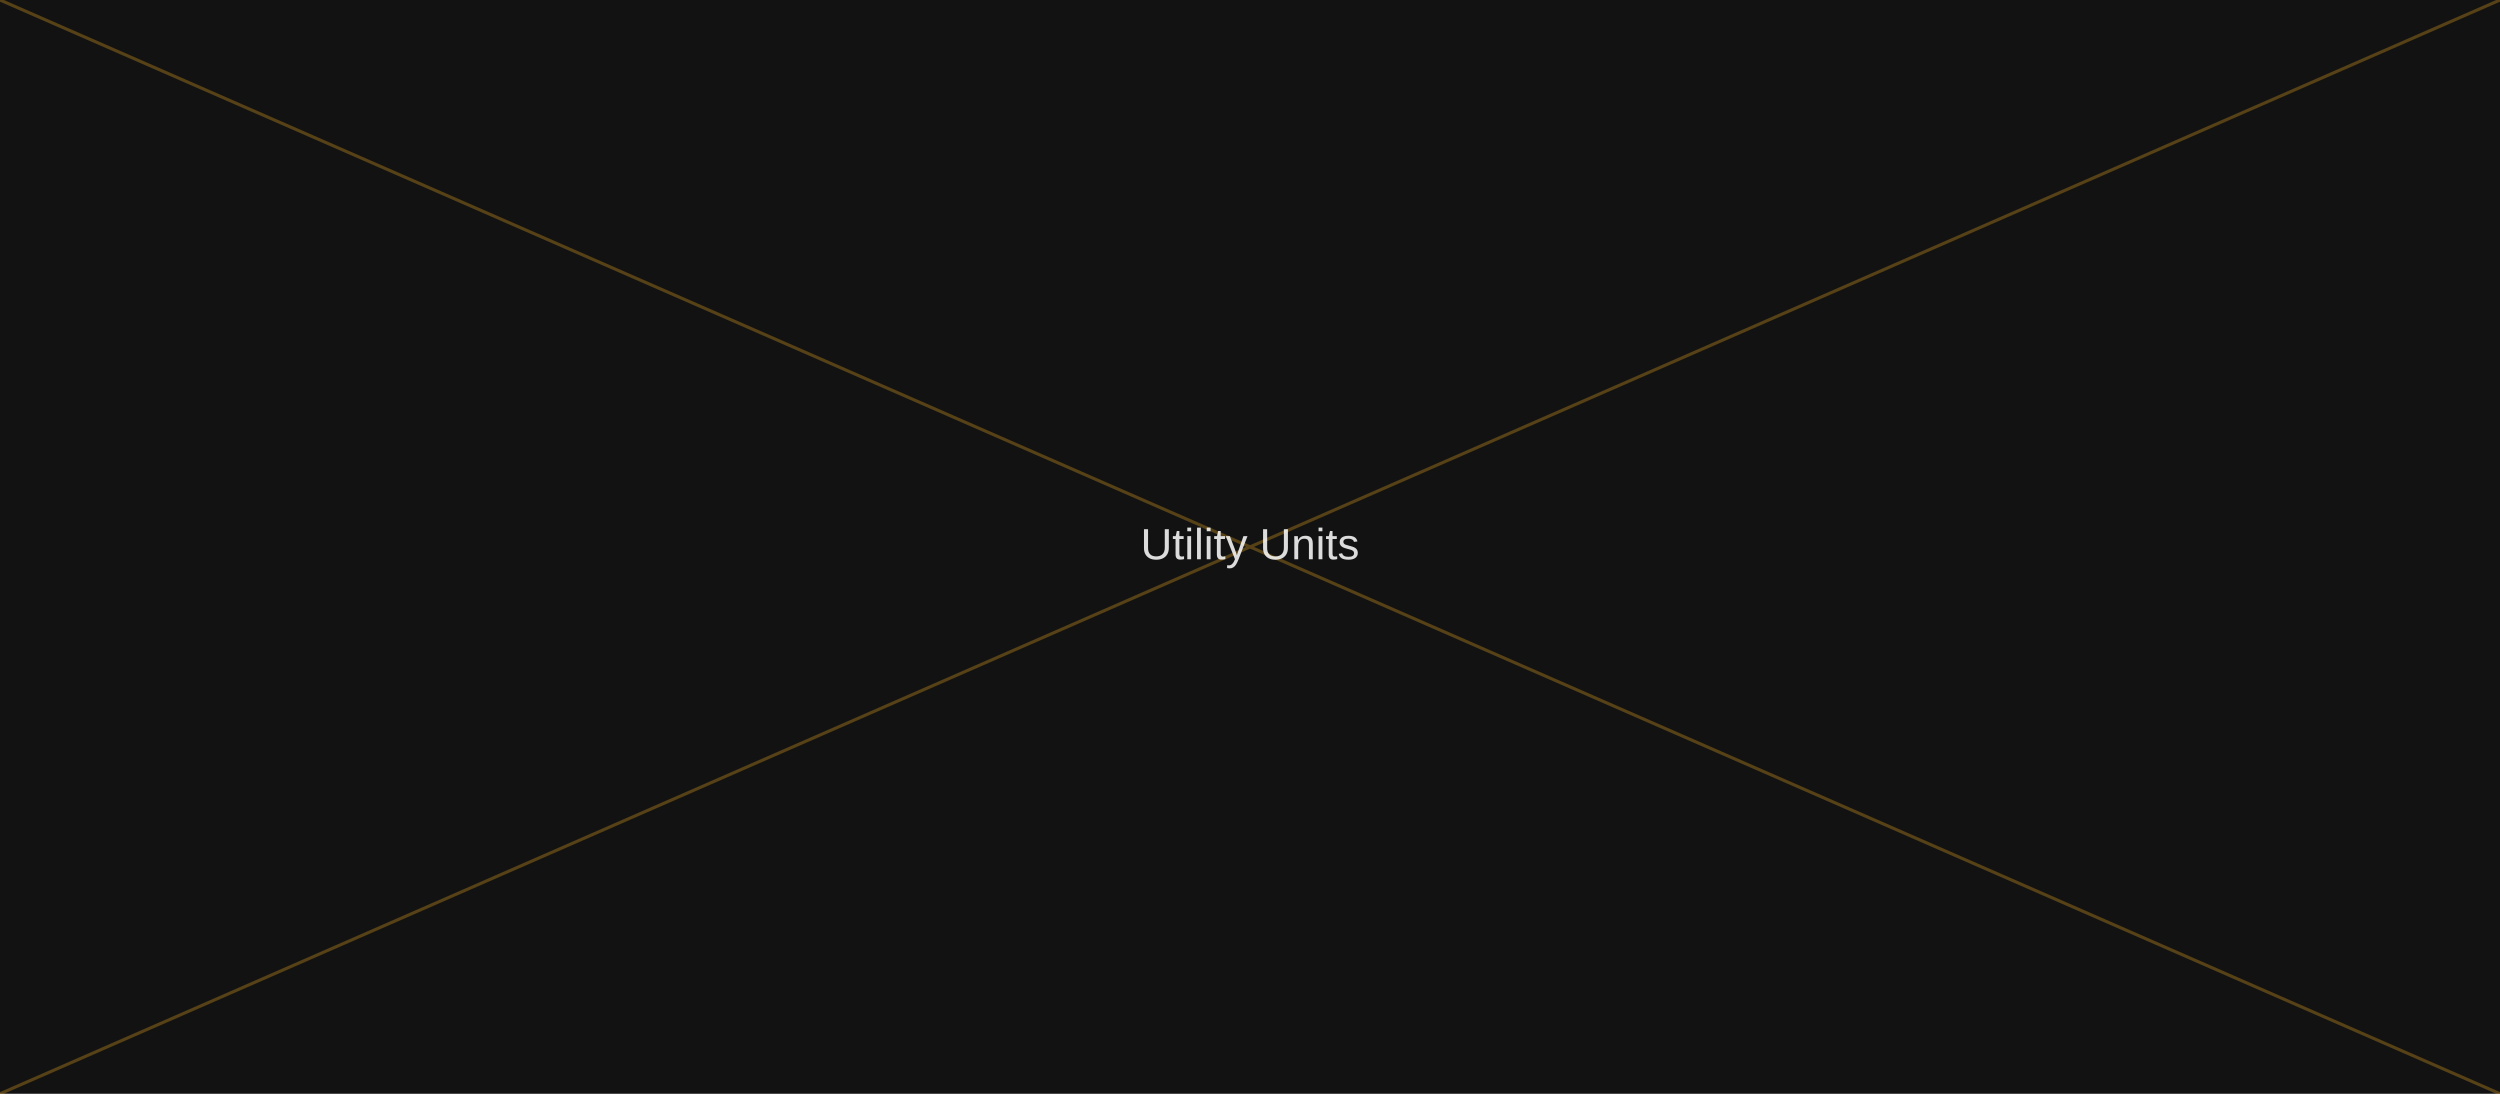
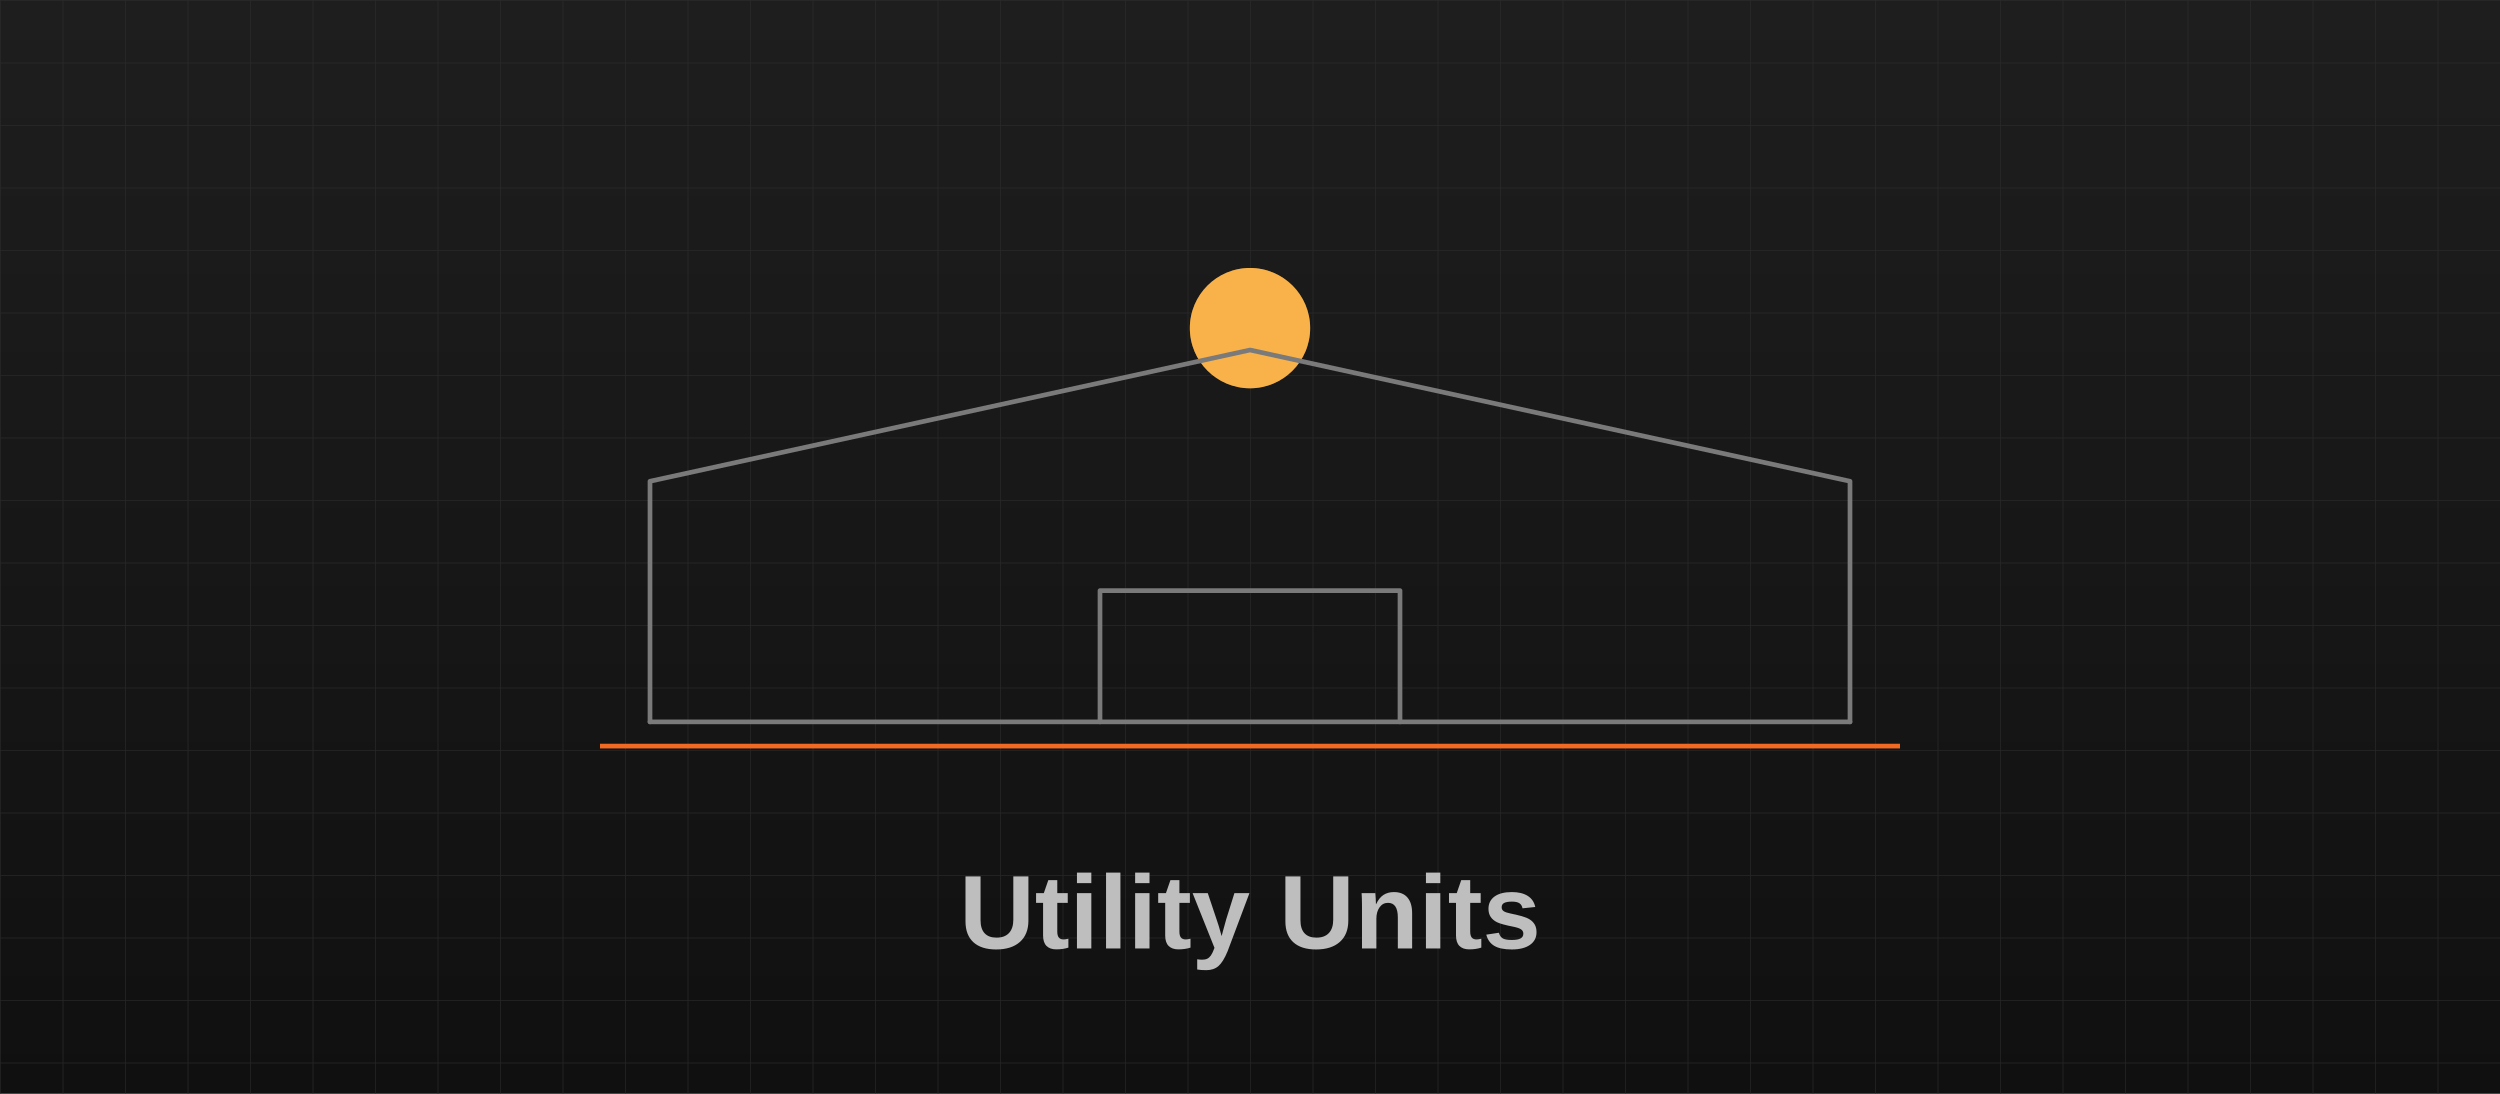
- <svg xmlns="http://www.w3.org/2000/svg" width="1600" height="700" viewBox="0 0 1600 700">
-   <rect width="100%" height="100%" fill="#121212" />
-   <g fill="none" stroke="#d89a1f" stroke-width="2" opacity="0.35">
-     <line x1="0" y1="0" x2="1600" y2="700" />
-     <line x1="1600" y1="0" x2="0" y2="700" />
+ <svg xmlns="http://www.w3.org/2000/svg" width="1600" height="700" viewBox="0 0 1600 700" role="img" aria-label="Utility Units">
+   <defs>
+     <linearGradient id="bg" x1="0" y1="0" x2="0" y2="1">
+       <stop offset="0" stop-color="#1e1e1e" />
+       <stop offset="1" stop-color="#101010" />
+     </linearGradient>
+     <pattern id="grid" width="40" height="40" patternUnits="userSpaceOnUse">
+       <path d="M40 0H0V40" fill="none" stroke="#2e2e2e" stroke-width="1" opacity="0.7" />
+       <animateTransform attributeName="patternTransform" type="translate" from="0 0" to="40 40" dur="14s" repeatCount="indefinite" />
+     </pattern>
+     <style>
+       .sun, .halo { transform-box: fill-box; transform-origin: center; }
+       .sun { animation: sunBob 6s ease-in-out infinite; }
+       .halo { animation: sunHalo 4.5s ease-in-out infinite; }
+       .base { transform-box: fill-box; transform-origin: center; animation: baseGlow 3.6s ease-in-out infinite; }
+       .frame { animation: frameGlow 6s ease-in-out infinite; }
+       @keyframes sunBob { 0%, 100% { transform: translateY(0); } 50% { transform: translateY(-9px); } }
+       @keyframes sunHalo { 0% { transform: scale(1); opacity: .32; } 70% { opacity: 0; } 100% { transform: scale(1.55); opacity: 0; } }
+       @keyframes baseGlow { 0%, 100% { opacity: 1; transform: scaleX(1); } 50% { opacity: .6; transform: scaleX(.97); } }
+       @keyframes frameGlow { 0%, 100% { opacity: .88; } 50% { opacity: 1; } }
+       @media (prefers-reduced-motion: reduce) { .sun, .halo, .base, .frame { animation: none; } }
+     </style>
+   </defs>
+   <rect width="100%" height="100%" fill="url(#bg)" />
+   <rect width="100%" height="100%" fill="url(#grid)" />
+   <g class="sun">
+     <circle class="halo" cx="800" cy="210" r="38.5" fill="#f9b24a" opacity="0.4" />
+     <circle cx="800" cy="210" r="38.5" fill="#f9b24a" />
  </g>
-   <text x="50%" y="50%" dominant-baseline="middle" text-anchor="middle" font-family="Arial, sans-serif" font-size="28" fill="#ffffff" opacity="0.85">Utility Units</text>
+   <g class="frame" fill="none" stroke="#7a7a7a" stroke-width="3" stroke-linejoin="round" stroke-linecap="round">
+     <path d="M416 462 V308 L800 224 L1184 308 V462" />
+     <path d="M416 462 H1184" />
+     <path d="M704 462 V378 H896 V462" />
+   </g>
+   <rect class="base" x="384" y="476" width="832" height="3" fill="#f26a21" />
+   <text x="50%" y="84%" dominant-baseline="middle" text-anchor="middle" font-family="'Segoe UI', Arial, sans-serif" font-size="67" font-weight="700" fill="#c6c6c6" opacity="0.95">Utility Units</text>
</svg>
